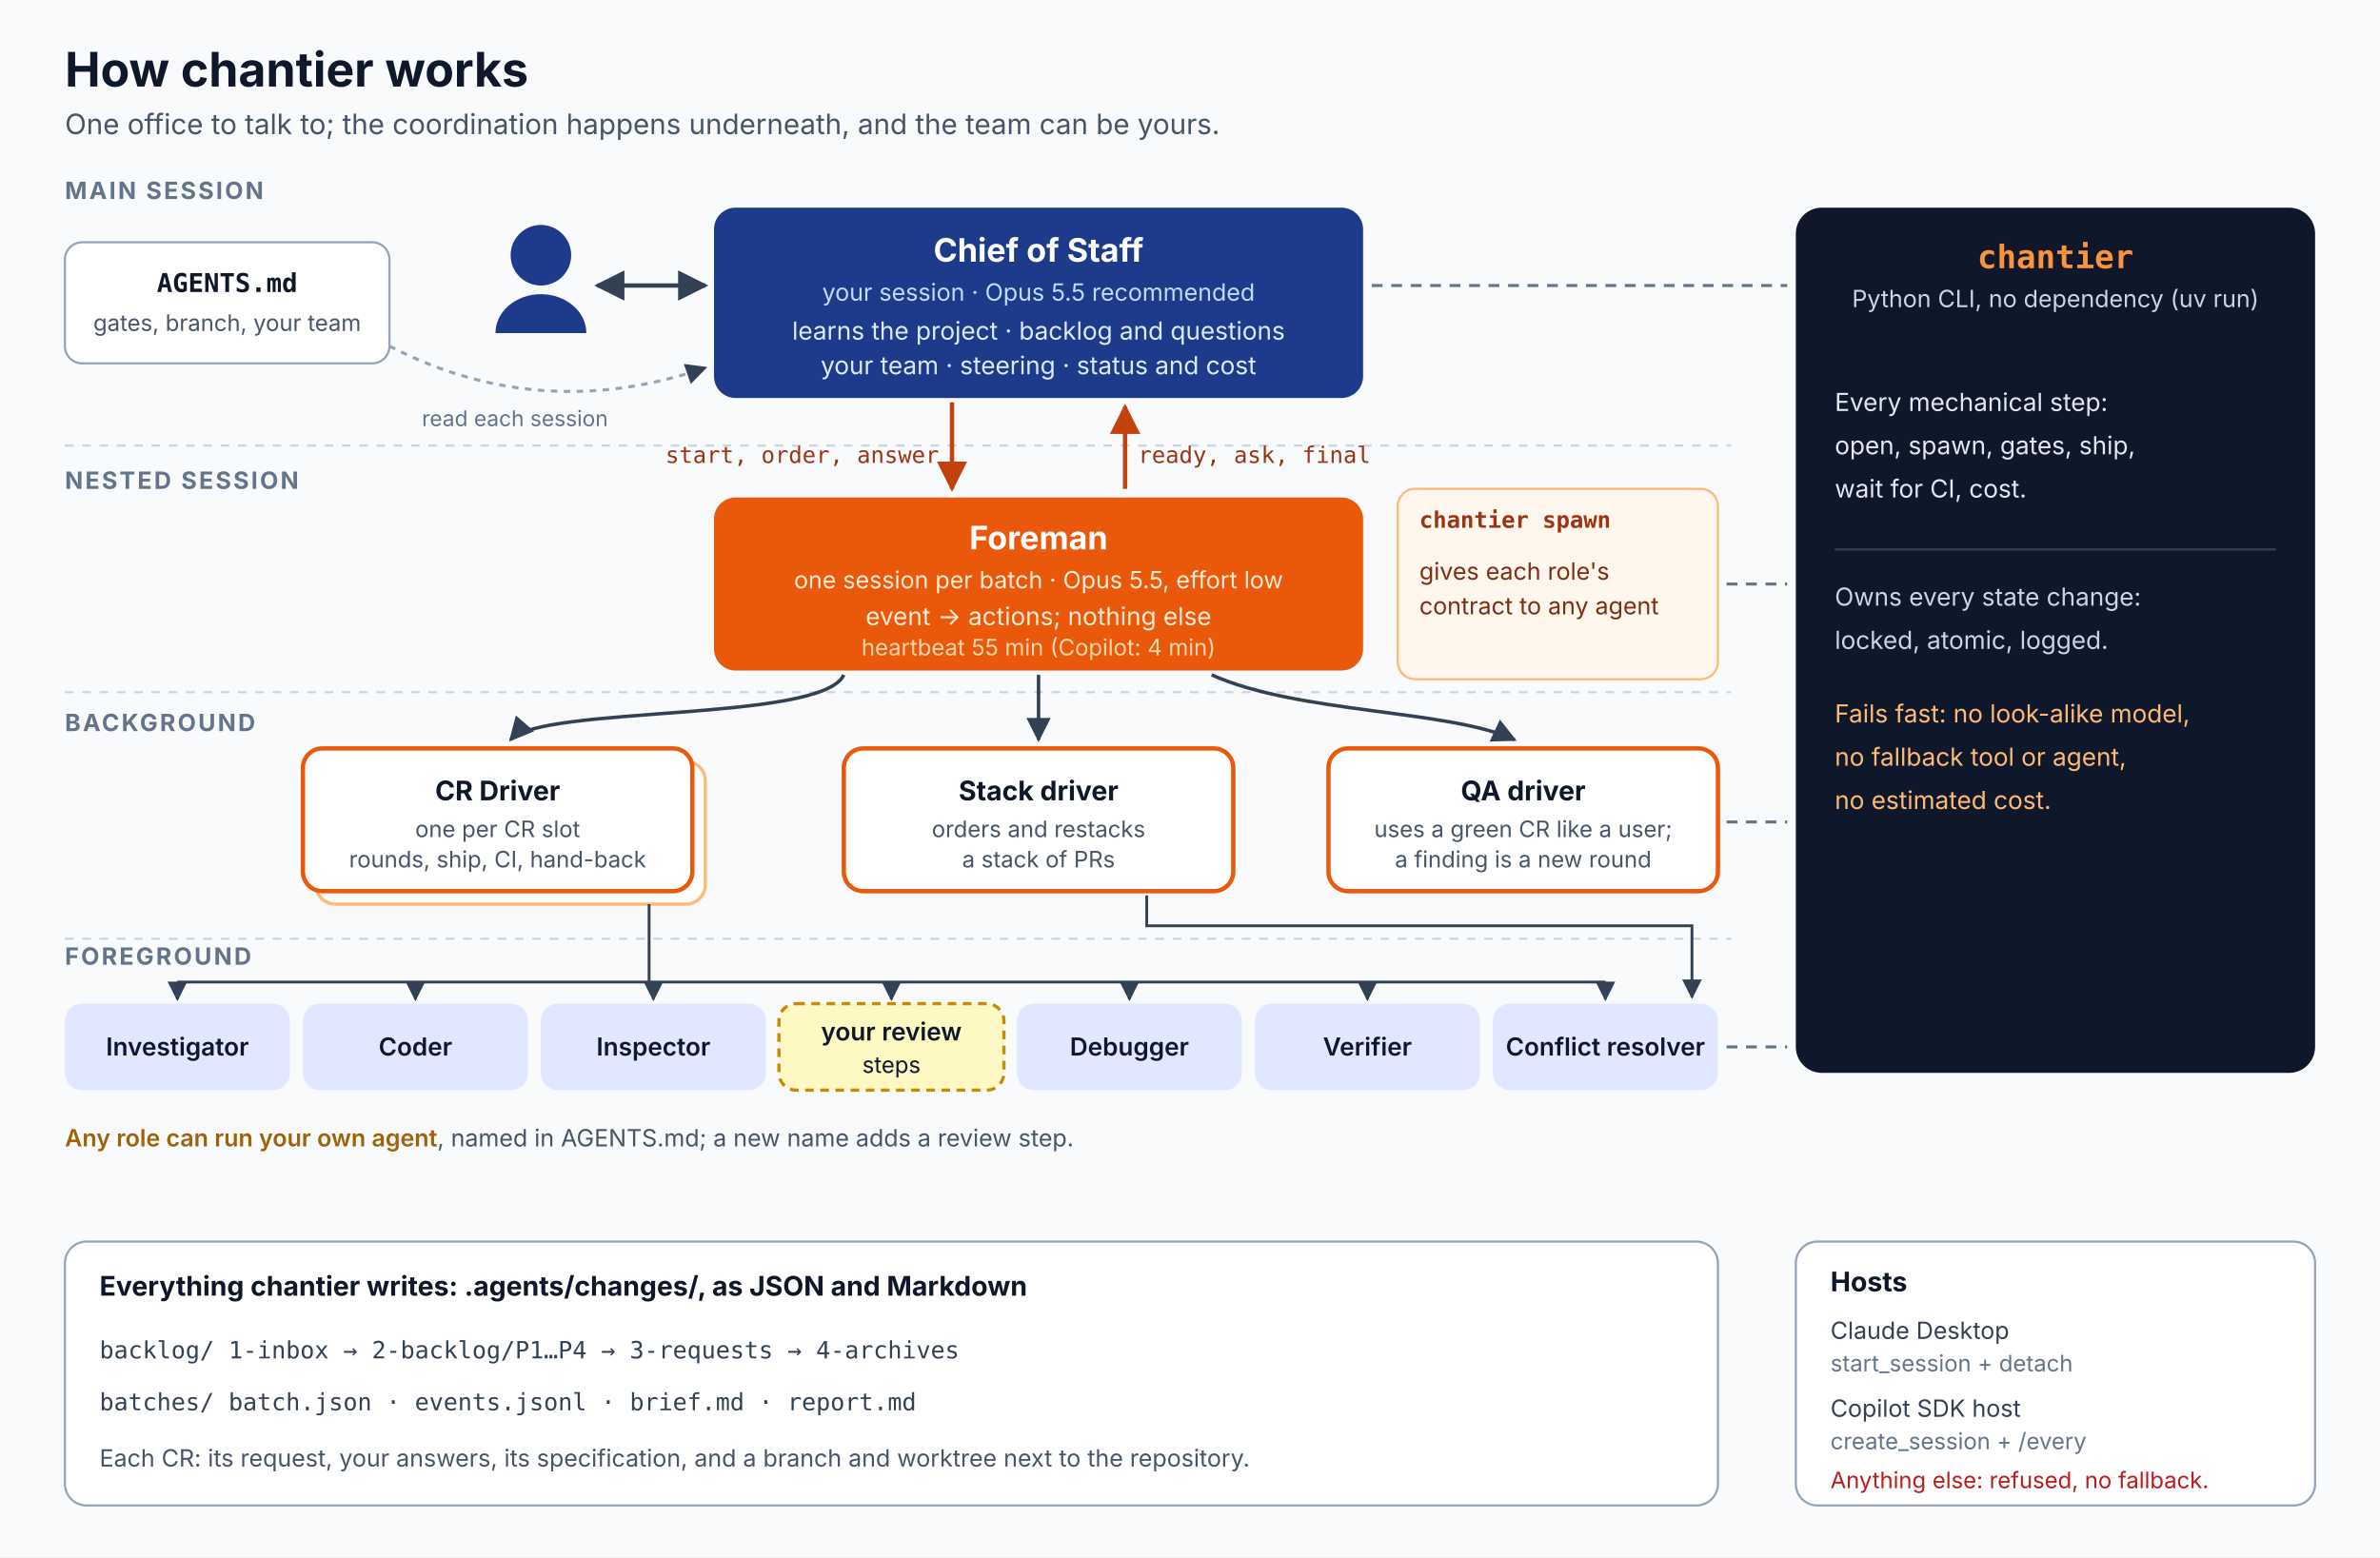
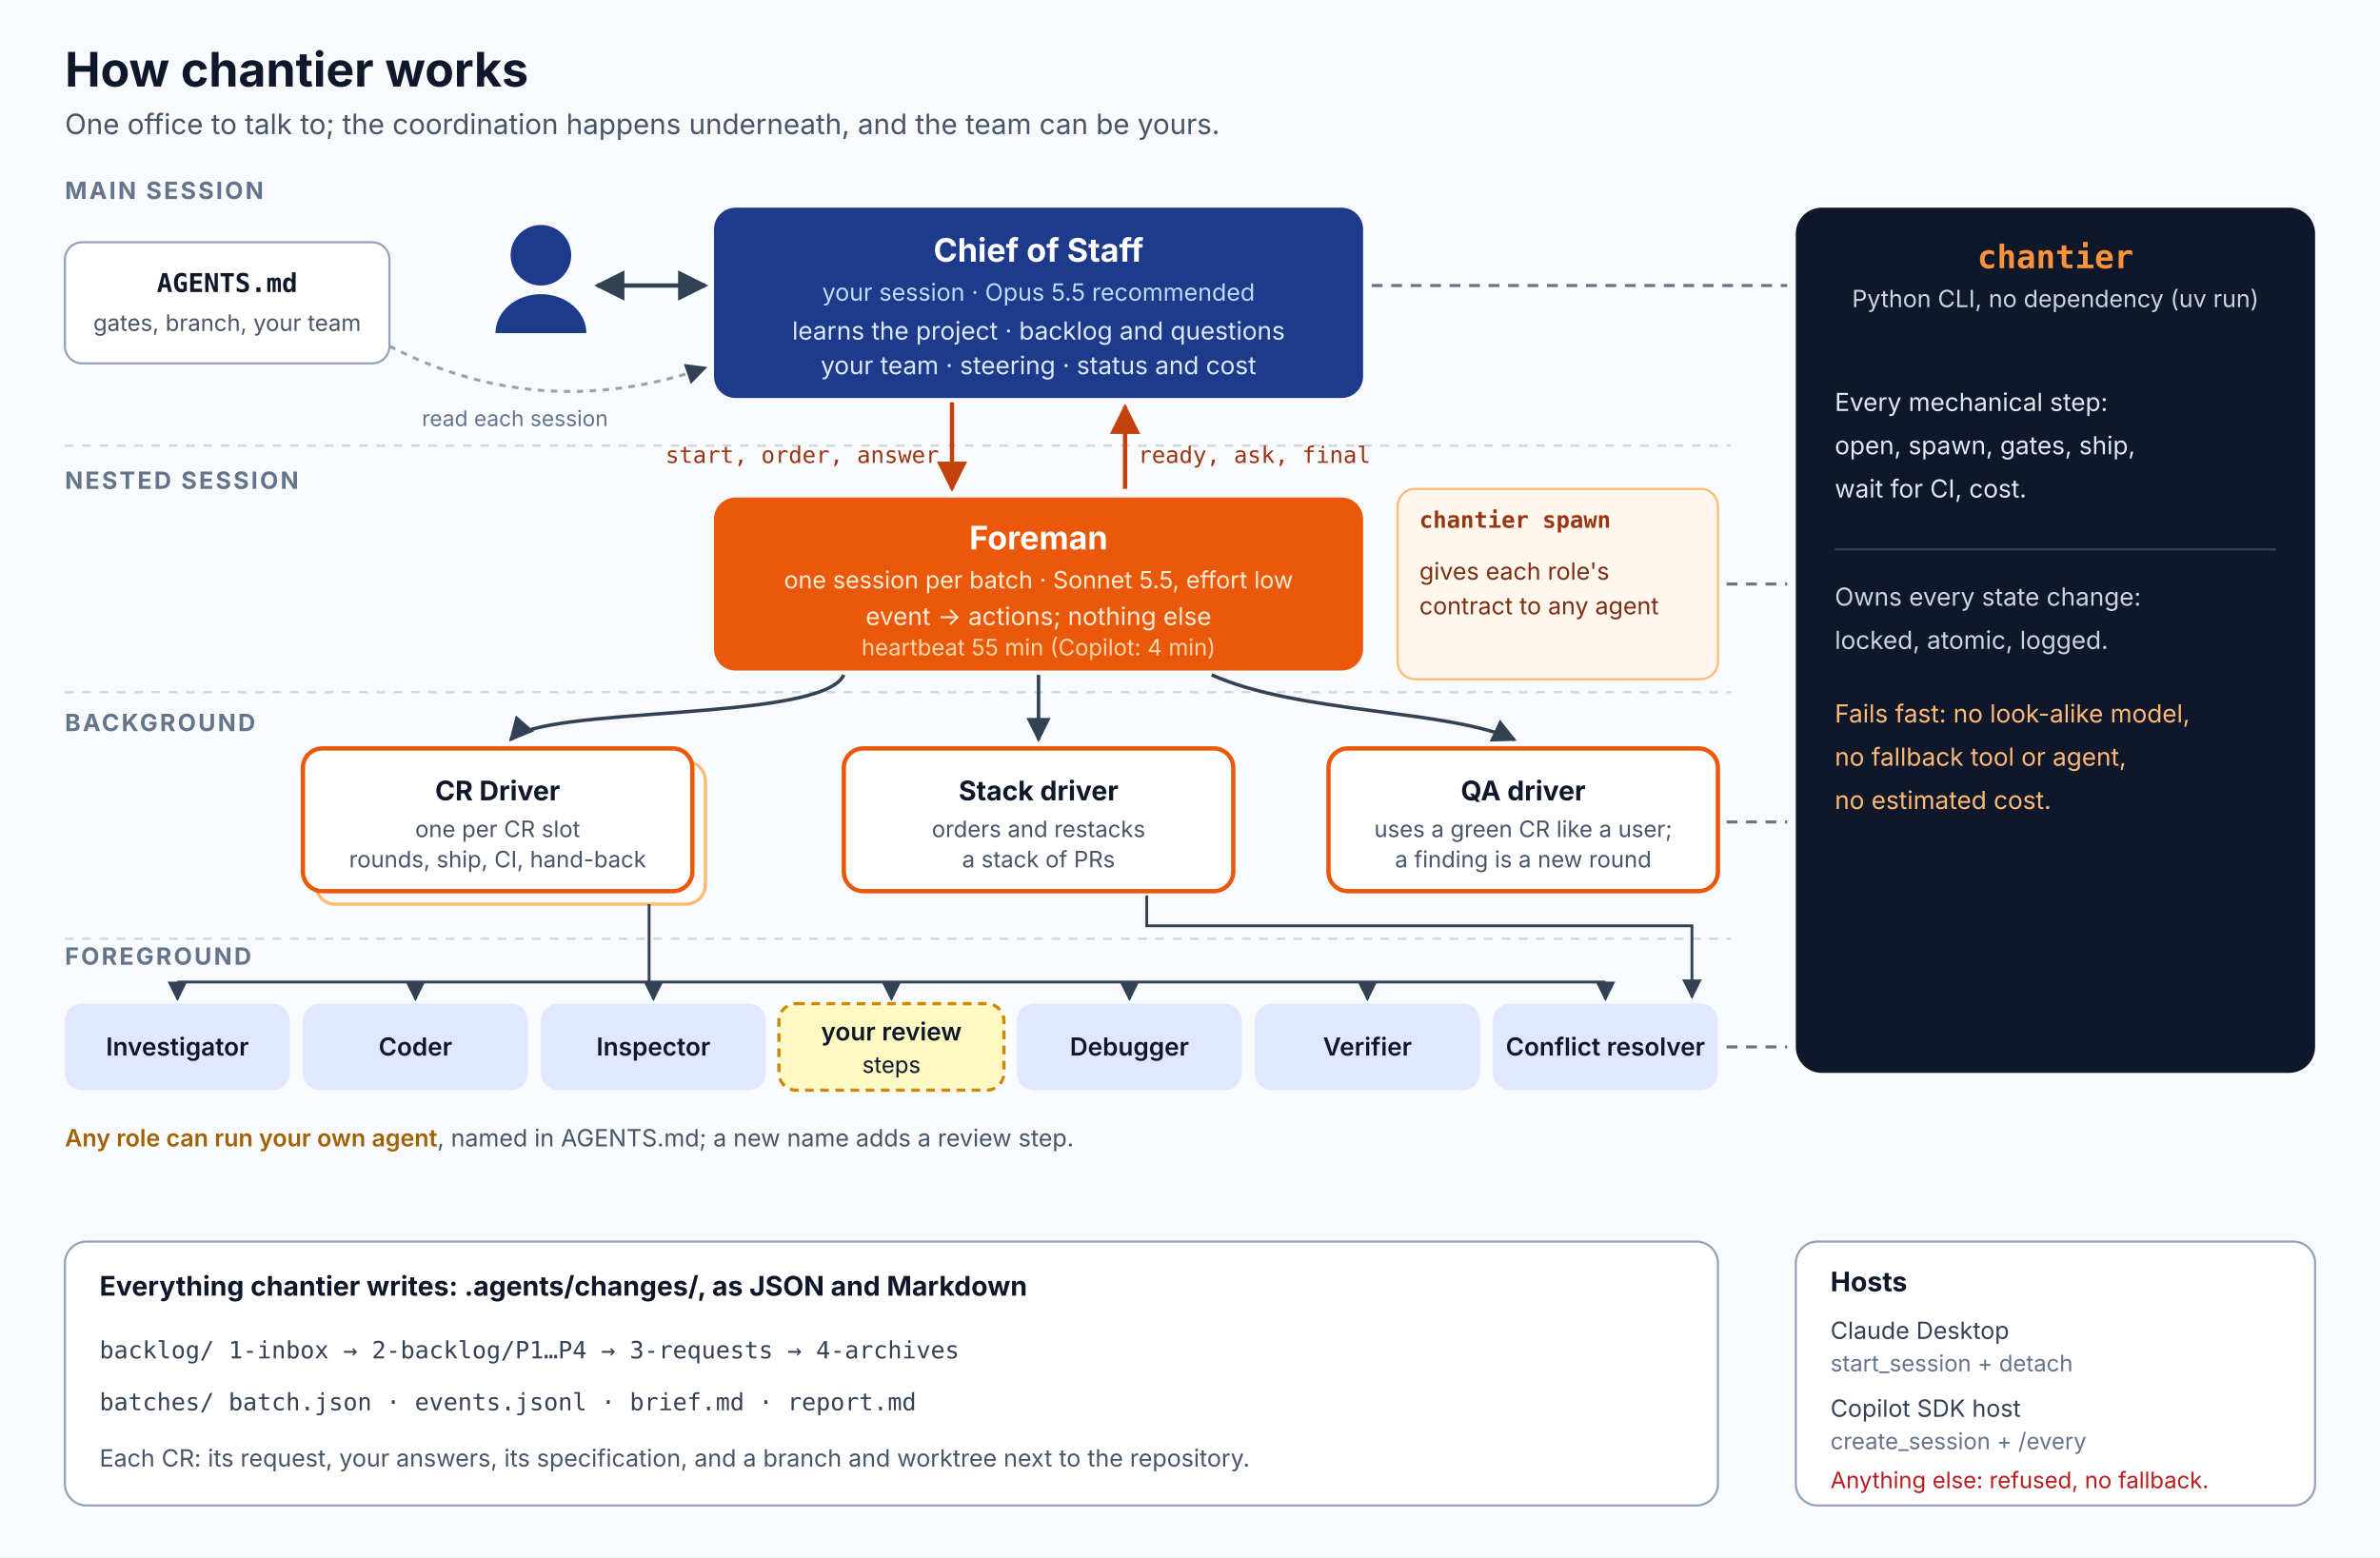
<svg xmlns="http://www.w3.org/2000/svg" viewBox="0 0 1100 720" width="1100" height="720" font-family="Inter, Segoe UI, Helvetica, Arial, sans-serif">
  <defs>
    <marker id="arrow" viewBox="0 0 10 10" refX="9" refY="5" markerWidth="7" markerHeight="7" orient="auto-start-reverse">
      <path d="M0,0 L10,5 L0,10 z" fill="#334155" />
    </marker>
    <marker id="arrow-orange" viewBox="0 0 10 10" refX="9" refY="5" markerWidth="7" markerHeight="7" orient="auto-start-reverse">
      <path d="M0,0 L10,5 L0,10 z" fill="#c2410c" />
    </marker>
  </defs>
  <rect width="1100" height="720" fill="#f8fafc" />
  <text x="30" y="40" font-size="22" font-weight="700" fill="#0f172a">How chantier works</text>
  <text x="30" y="62" font-size="13" fill="#475569">One office to talk to; the coordination happens underneath, and the team can be yours.</text>
  <g font-size="11" font-weight="700" fill="#64748b" letter-spacing="1">
    <text x="30" y="92">MAIN SESSION</text>
    <text x="30" y="226">NESTED SESSION</text>
    <text x="30" y="338">BACKGROUND</text>
    <text x="30" y="446">FOREGROUND</text>
  </g>
  <g stroke="#cbd5e1" stroke-dasharray="4 4">
    <line x1="30" y1="206" x2="800" y2="206" />
    <line x1="30" y1="320" x2="800" y2="320" />
    <line x1="30" y1="434" x2="800" y2="434" />
  </g>
  <rect x="30" y="112" width="150" height="56" rx="8" fill="#ffffff" stroke="#94a3b8" />
  <text x="105" y="135" font-size="12" font-weight="700" fill="#0f172a" text-anchor="middle" font-family="ui-monospace, Menlo, monospace">AGENTS.md</text>
  <text x="105" y="153" font-size="10.5" fill="#475569" text-anchor="middle">gates, branch, your team</text>
  <path d="M180,160 C230,186 280,186 326,170" stroke="#94a3b8" stroke-width="1.4" fill="none" stroke-dasharray="3 3" marker-end="url(#arrow)" />
  <text x="238" y="197" font-size="10" fill="#64748b" text-anchor="middle">read each session</text>
  <circle cx="250" cy="118" r="14" fill="#1e3a8a" />
  <path d="M229,154 a21,18 0 0 1 42,0 z" fill="#1e3a8a" />
  <line x1="276" y1="132" x2="326" y2="132" stroke="#334155" stroke-width="2" marker-start="url(#arrow)" marker-end="url(#arrow)" />
  <rect x="330" y="96" width="300" height="88" rx="10" fill="#1e3a8a" />
  <text x="480" y="121" font-size="15" font-weight="700" fill="#ffffff" text-anchor="middle">Chief of Staff</text>
  <text x="480" y="139" font-size="11" fill="#bfdbfe" text-anchor="middle">your session · Opus 5.5 recommended</text>
  <text x="480" y="157" font-size="11.5" fill="#dbeafe" text-anchor="middle">learns the project · backlog and questions</text>
  <text x="480" y="173" font-size="11.5" fill="#dbeafe" text-anchor="middle">your team · steering · status and cost</text>
  <line x1="440" y1="186" x2="440" y2="226" stroke="#c2410c" stroke-width="2" marker-end="url(#arrow-orange)" />
  <line x1="520" y1="226" x2="520" y2="188" stroke="#c2410c" stroke-width="2" marker-end="url(#arrow-orange)" />
  <text x="434" y="214" font-size="10.5" fill="#9a3412" text-anchor="end" font-family="ui-monospace, Menlo, monospace">start, order, answer</text>
  <text x="526" y="214" font-size="10.5" fill="#9a3412" font-family="ui-monospace, Menlo, monospace">ready, ask, final</text>
  <rect x="330" y="230" width="300" height="80" rx="10" fill="#ea580c" />
  <text x="480" y="254" font-size="15" font-weight="700" fill="#ffffff" text-anchor="middle">Foreman</text>
-   <text x="480" y="272" font-size="11" fill="#ffedd5" text-anchor="middle">one session per batch · Opus 5.5, effort low</text>
+   <text x="480" y="272" font-size="11" fill="#ffedd5" text-anchor="middle">one session per batch · Sonnet 5.5, effort low</text>
  <text x="480" y="289" font-size="11.5" fill="#ffedd5" text-anchor="middle">event → actions; nothing else</text>
  <text x="480" y="303" font-size="10.5" fill="#fed7aa" text-anchor="middle">heartbeat 55 min (Copilot: 4 min)</text>
  <rect x="646" y="226" width="148" height="88" rx="8" fill="#fff7ed" stroke="#fdba74" />
  <text x="656" y="244" font-size="10.5" font-weight="700" fill="#9a3412" font-family="ui-monospace, Menlo, monospace">chantier spawn</text>
  <g font-size="11" fill="#7c2d12">
    <text x="656" y="268">gives each role's</text>
    <text x="656" y="284">contract to any agent</text>
  </g>
  <g font-size="12.5" font-weight="700" fill="#0f172a" text-anchor="middle">
    <rect x="146" y="352" width="180" height="66" rx="9" fill="#ffffff" stroke="#fdba74" stroke-width="1.5" />
    <rect x="140" y="346" width="180" height="66" rx="9" fill="#ffffff" stroke="#ea580c" stroke-width="2" />
    <text x="230" y="370">CR Driver</text>
    <text x="230" y="387" font-size="10.5" font-weight="400" fill="#475569">one per CR slot</text>
    <text x="230" y="401" font-size="10.5" font-weight="400" fill="#475569">rounds, ship, CI, hand-back</text>
    <rect x="390" y="346" width="180" height="66" rx="9" fill="#ffffff" stroke="#ea580c" stroke-width="2" />
    <text x="480" y="370">Stack driver</text>
    <text x="480" y="387" font-size="10.5" font-weight="400" fill="#475569">orders and restacks</text>
    <text x="480" y="401" font-size="10.5" font-weight="400" fill="#475569">a stack of PRs</text>
    <rect x="614" y="346" width="180" height="66" rx="9" fill="#ffffff" stroke="#ea580c" stroke-width="2" />
    <text x="704" y="370">QA driver</text>
    <text x="704" y="387" font-size="10.5" font-weight="400" fill="#475569">uses a green CR like a user;</text>
    <text x="704" y="401" font-size="10.5" font-weight="400" fill="#475569">a finding is a new round</text>
  </g>
  <g stroke="#334155" stroke-width="1.6" fill="none" marker-end="url(#arrow)">
    <path d="M390,312 C380,334 250,326 236,342" />
    <line x1="480" y1="312" x2="480" y2="342" />
    <path d="M560,312 C600,330 670,328 700,342" />
  </g>
  <g font-size="11.5" font-weight="600" fill="#0f172a" text-anchor="middle">
    <rect x="30" y="464" width="104" height="40" rx="8" fill="#e0e7ff" />
    <text x="82" y="488">Investigator</text>
    <rect x="140" y="464" width="104" height="40" rx="8" fill="#e0e7ff" />
    <text x="192" y="488">Coder</text>
    <rect x="250" y="464" width="104" height="40" rx="8" fill="#e0e7ff" />
    <text x="302" y="488">Inspector</text>
    <rect x="360" y="464" width="104" height="40" rx="8" fill="#fef9c3" stroke="#ca8a04" stroke-width="1.5" stroke-dasharray="4 3" />
    <text x="412" y="481">your review</text>
    <text x="412" y="496" font-size="10.5" font-weight="400">steps</text>
    <rect x="470" y="464" width="104" height="40" rx="8" fill="#e0e7ff" />
    <text x="522" y="488">Debugger</text>
    <rect x="580" y="464" width="104" height="40" rx="8" fill="#e0e7ff" />
    <text x="632" y="488">Verifier</text>
    <rect x="690" y="464" width="104" height="40" rx="8" fill="#e0e7ff" />
    <text x="742" y="488">Conflict resolver</text>
  </g>
  <g stroke="#334155" stroke-width="1.3" fill="none">
    <line x1="300" y1="418" x2="300" y2="454" />
    <line x1="82" y1="454" x2="742" y2="454" />
  </g>
  <path d="M530,414 V428 H782 V461" stroke="#334155" stroke-width="1.3" fill="none" marker-end="url(#arrow)" />
  <g stroke="#334155" stroke-width="1.3" fill="none" marker-end="url(#arrow)">
    <line x1="82" y1="454" x2="82" y2="462" />
    <line x1="192" y1="454" x2="192" y2="462" />
    <line x1="302" y1="454" x2="302" y2="462" />
    <line x1="412" y1="454" x2="412" y2="462" />
    <line x1="522" y1="454" x2="522" y2="462" />
    <line x1="632" y1="454" x2="632" y2="462" />
    <line x1="742" y1="454" x2="742" y2="462" />
  </g>
  <g font-size="11" fill="#475569">
    <text x="30" y="530">
      <tspan fill="#a16207" font-weight="600">Any role can run your own agent</tspan>, named in AGENTS.md; a new name adds a review step.</text>
  </g>
  <rect x="30" y="574" width="764" height="122" rx="10" fill="#ffffff" stroke="#94a3b8" />
  <text x="46" y="599" font-size="12.5" font-weight="700" fill="#0f172a">Everything chantier writes: .agents/changes/, as JSON and Markdown</text>
  <g font-size="11" fill="#334155" font-family="ui-monospace, Menlo, monospace">
    <text x="46" y="628">backlog/   1-inbox → 2-backlog/P1…P4 → 3-requests → 4-archives</text>
    <text x="46" y="652">batches/   batch.json · events.jsonl · brief.md · report.md</text>
  </g>
  <text x="46" y="678" font-size="11" fill="#475569">Each CR: its request, your answers, its specification, and a branch and worktree next to the repository.</text>
  <rect x="830" y="96" width="240" height="400" rx="12" fill="#0f172a" />
  <text x="950" y="124" font-size="15" font-weight="700" fill="#fb923c" text-anchor="middle" font-family="ui-monospace, Menlo, monospace">chantier</text>
  <text x="950" y="142" font-size="11" fill="#cbd5e1" text-anchor="middle">Python CLI, no dependency (uv run)</text>
  <g font-size="11.5" fill="#e2e8f0">
    <text x="848" y="190">Every mechanical step:</text>
    <text x="848" y="210">open, spawn, gates, ship,</text>
    <text x="848" y="230">wait for CI, cost.</text>
  </g>
  <line x1="848" y1="254" x2="1052" y2="254" stroke="#334155" />
  <g font-size="11.5" fill="#cbd5e1">
    <text x="848" y="280">Owns every state change:</text>
    <text x="848" y="300">locked, atomic, logged.</text>
  </g>
  <g font-size="11.5" fill="#fdba74">
    <text x="848" y="334">Fails fast: no look-alike model,</text>
    <text x="848" y="354">no fallback tool or agent,</text>
    <text x="848" y="374">no estimated cost.</text>
  </g>
  <g stroke="#64748b" stroke-width="1.4" stroke-dasharray="5 4">
    <line x1="634" y1="132" x2="826" y2="132" />
    <line x1="798" y1="270" x2="826" y2="270" />
    <line x1="798" y1="380" x2="826" y2="380" />
    <line x1="798" y1="484" x2="826" y2="484" />
  </g>
  <rect x="830" y="574" width="240" height="122" rx="10" fill="#ffffff" stroke="#94a3b8" />
  <text x="846" y="597" font-size="12.5" font-weight="700" fill="#0f172a">Hosts</text>
  <g font-size="11" fill="#334155">
    <text x="846" y="619">Claude Desktop</text>
    <text x="846" y="634" font-size="10.5" fill="#64748b">start_session + detach</text>
    <text x="846" y="655">Copilot SDK host</text>
    <text x="846" y="670" font-size="10.5" fill="#64748b">create_session + /every</text>
  </g>
  <text x="846" y="688" font-size="10.5" fill="#b91c1c">Anything else: refused, no fallback.</text>
</svg>
